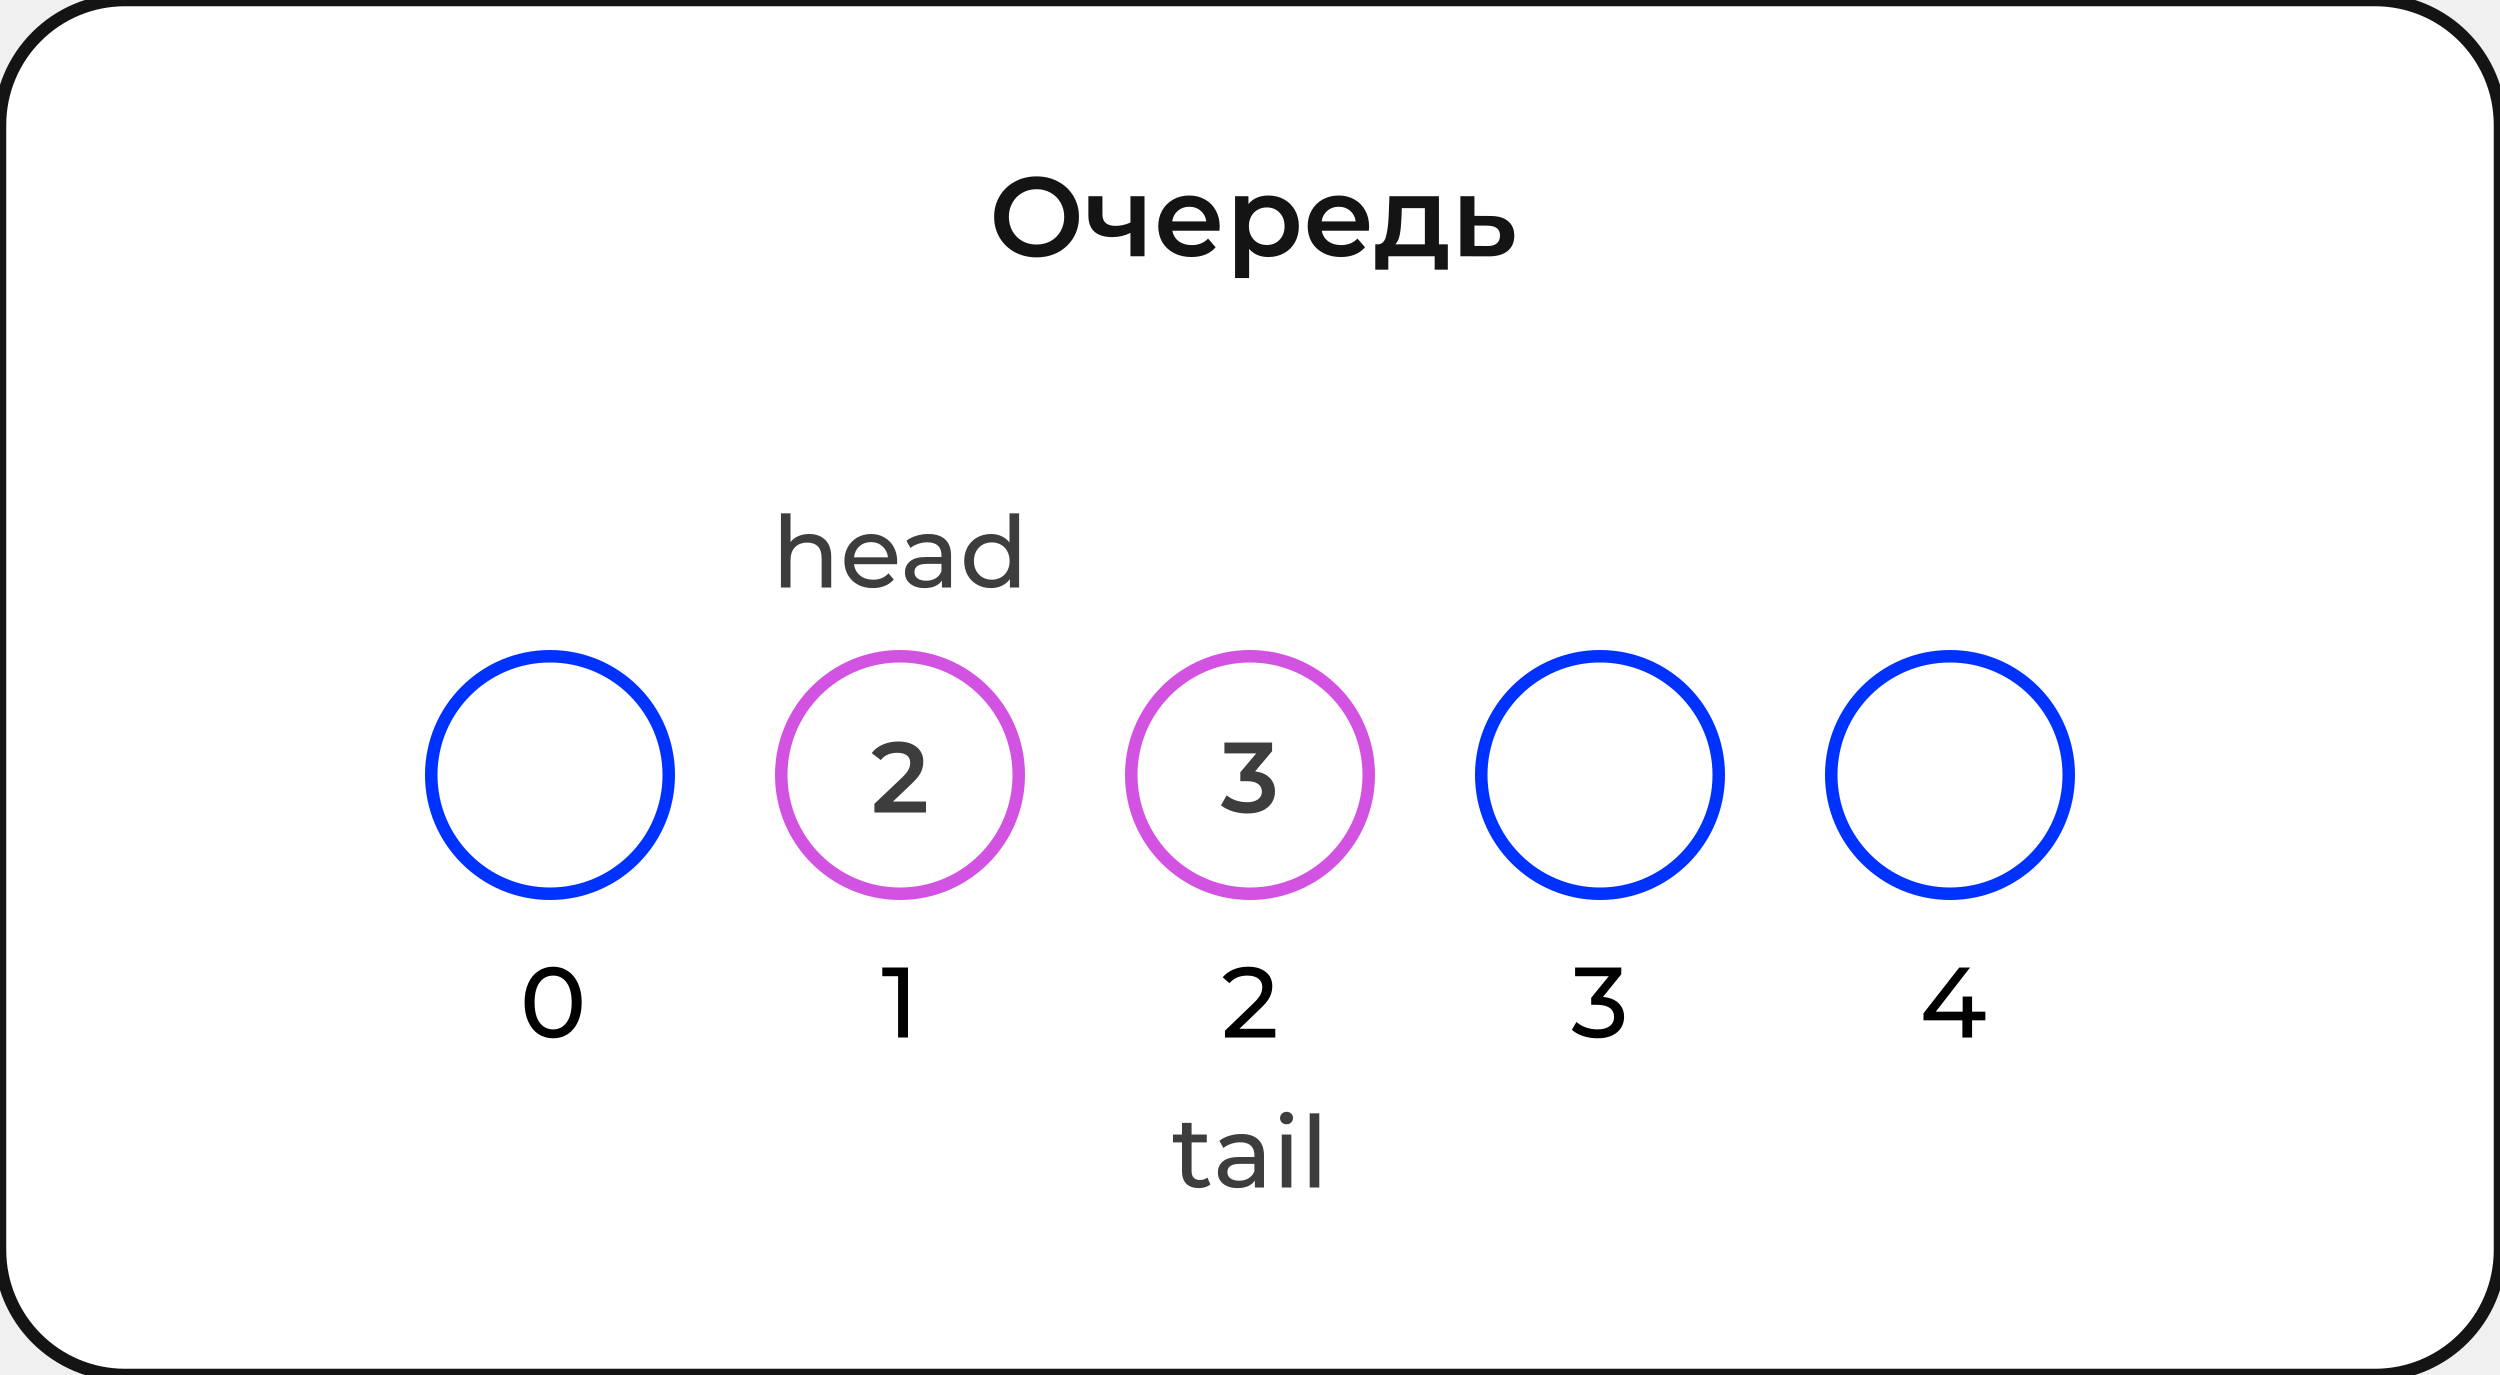
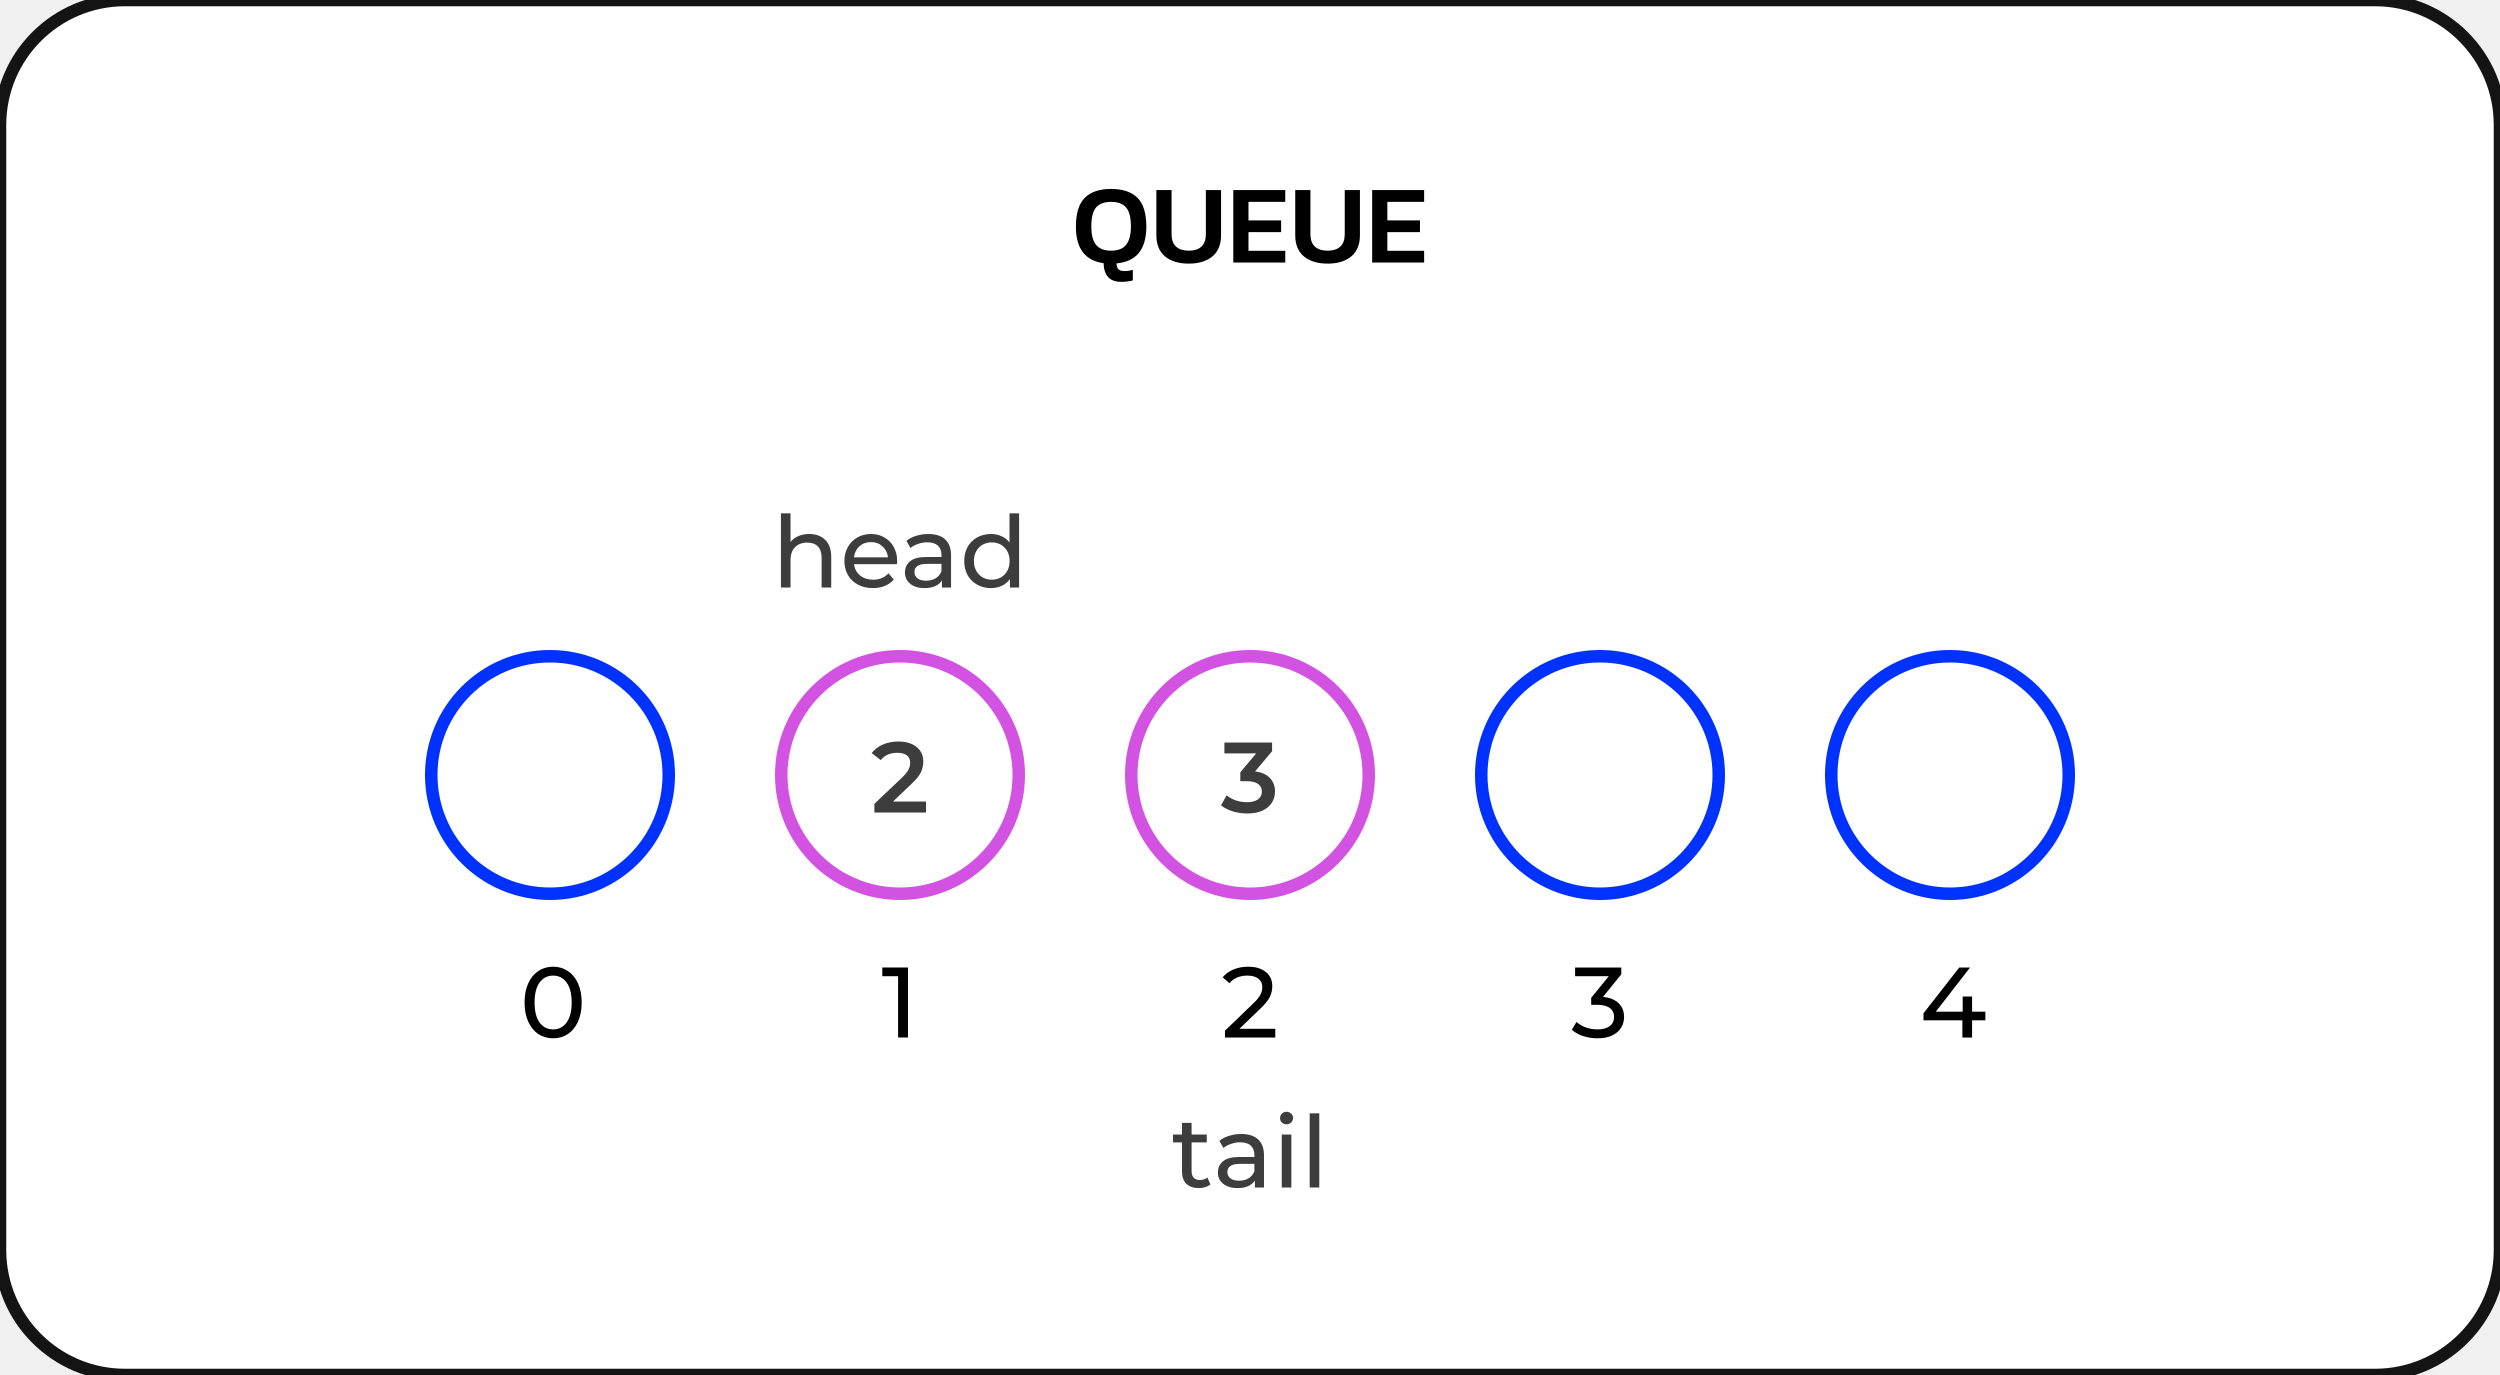
<svg xmlns="http://www.w3.org/2000/svg" width="400" height="220" viewBox="0 0 400 220" fill="none">
-   <path d="M0 20C0 8.954 8.954 0 20 0H380C391.046 0 400 8.954 400 20V200C400 211.046 391.046 220 380 220H20C8.954 220 0 211.046 0 200V20Z" fill="white" />
-   <path d="M165.847 41.18C164.563 41.18 163.405 40.904 162.373 40.352C161.341 39.788 160.531 39.014 159.943 38.03C159.355 37.034 159.061 35.924 159.061 34.7C159.061 33.476 159.355 32.372 159.943 31.388C160.531 30.392 161.341 29.618 162.373 29.066C163.405 28.502 164.563 28.22 165.847 28.22C167.131 28.22 168.289 28.502 169.321 29.066C170.353 29.618 171.163 30.386 171.751 31.37C172.339 32.354 172.633 33.464 172.633 34.7C172.633 35.936 172.339 37.046 171.751 38.03C171.163 39.014 170.353 39.788 169.321 40.352C168.289 40.904 167.131 41.18 165.847 41.18ZM165.847 39.128C166.687 39.128 167.443 38.942 168.115 38.57C168.787 38.186 169.315 37.658 169.699 36.986C170.083 36.302 170.275 35.54 170.275 34.7C170.275 33.86 170.083 33.104 169.699 32.432C169.315 31.748 168.787 31.22 168.115 30.848C167.443 30.464 166.687 30.272 165.847 30.272C165.007 30.272 164.251 30.464 163.579 30.848C162.907 31.22 162.379 31.748 161.995 32.432C161.611 33.104 161.419 33.86 161.419 34.7C161.419 35.54 161.611 36.302 161.995 36.986C162.379 37.658 162.907 38.186 163.579 38.57C164.251 38.942 165.007 39.128 165.847 39.128ZM183.122 31.388V41H180.872V37.274C179.948 37.718 178.982 37.94 177.974 37.94C176.738 37.94 175.79 37.658 175.13 37.094C174.47 36.518 174.14 35.642 174.14 34.466V31.388H176.39V34.322C176.39 34.934 176.57 35.39 176.93 35.69C177.29 35.99 177.8 36.14 178.46 36.14C179.3 36.14 180.104 35.96 180.872 35.6V31.388H183.122ZM195.148 36.248C195.148 36.404 195.136 36.626 195.112 36.914H187.57C187.702 37.622 188.044 38.186 188.596 38.606C189.16 39.014 189.856 39.218 190.684 39.218C191.74 39.218 192.61 38.87 193.294 38.174L194.5 39.56C194.068 40.076 193.522 40.466 192.862 40.73C192.202 40.994 191.458 41.126 190.63 41.126C189.574 41.126 188.644 40.916 187.84 40.496C187.036 40.076 186.412 39.494 185.968 38.75C185.536 37.994 185.32 37.142 185.32 36.194C185.32 35.258 185.53 34.418 185.95 33.674C186.382 32.918 186.976 32.33 187.732 31.91C188.488 31.49 189.34 31.28 190.288 31.28C191.224 31.28 192.058 31.49 192.79 31.91C193.534 32.318 194.11 32.9 194.518 33.656C194.938 34.4 195.148 35.264 195.148 36.248ZM190.288 33.08C189.568 33.08 188.956 33.296 188.452 33.728C187.96 34.148 187.66 34.712 187.552 35.42H193.006C192.91 34.724 192.616 34.16 192.124 33.728C191.632 33.296 191.02 33.08 190.288 33.08ZM202.937 31.28C203.873 31.28 204.707 31.484 205.439 31.892C206.183 32.3 206.765 32.876 207.185 33.62C207.605 34.364 207.815 35.222 207.815 36.194C207.815 37.166 207.605 38.03 207.185 38.786C206.765 39.53 206.183 40.106 205.439 40.514C204.707 40.922 203.873 41.126 202.937 41.126C201.641 41.126 200.615 40.694 199.859 39.83V44.492H197.609V31.388H199.751V32.648C200.123 32.192 200.579 31.85 201.119 31.622C201.671 31.394 202.277 31.28 202.937 31.28ZM202.685 39.2C203.513 39.2 204.191 38.924 204.719 38.372C205.259 37.82 205.529 37.094 205.529 36.194C205.529 35.294 205.259 34.568 204.719 34.016C204.191 33.464 203.513 33.188 202.685 33.188C202.145 33.188 201.659 33.314 201.227 33.566C200.795 33.806 200.453 34.154 200.201 34.61C199.949 35.066 199.823 35.594 199.823 36.194C199.823 36.794 199.949 37.322 200.201 37.778C200.453 38.234 200.795 38.588 201.227 38.84C201.659 39.08 202.145 39.2 202.685 39.2ZM219.054 36.248C219.054 36.404 219.042 36.626 219.018 36.914H211.476C211.608 37.622 211.95 38.186 212.502 38.606C213.066 39.014 213.762 39.218 214.59 39.218C215.646 39.218 216.516 38.87 217.2 38.174L218.406 39.56C217.974 40.076 217.428 40.466 216.768 40.73C216.108 40.994 215.364 41.126 214.536 41.126C213.48 41.126 212.55 40.916 211.746 40.496C210.942 40.076 210.318 39.494 209.874 38.75C209.442 37.994 209.226 37.142 209.226 36.194C209.226 35.258 209.436 34.418 209.856 33.674C210.288 32.918 210.882 32.33 211.638 31.91C212.394 31.49 213.246 31.28 214.194 31.28C215.13 31.28 215.964 31.49 216.696 31.91C217.44 32.318 218.016 32.9 218.424 33.656C218.844 34.4 219.054 35.264 219.054 36.248ZM214.194 33.08C213.474 33.08 212.862 33.296 212.358 33.728C211.866 34.148 211.566 34.712 211.458 35.42H216.912C216.816 34.724 216.522 34.16 216.03 33.728C215.538 33.296 214.926 33.08 214.194 33.08ZM231.652 39.092V43.142H229.546V41H222.13V43.142H220.042V39.092H220.492C221.104 39.068 221.518 38.678 221.734 37.922C221.962 37.154 222.112 36.074 222.184 34.682L222.31 31.388H230.23V39.092H231.652ZM224.236 34.844C224.188 35.948 224.098 36.848 223.966 37.544C223.834 38.24 223.594 38.756 223.246 39.092H227.98V33.296H224.29L224.236 34.844ZM238.485 34.556C239.709 34.556 240.645 34.832 241.293 35.384C241.953 35.936 242.283 36.716 242.283 37.724C242.283 38.78 241.923 39.596 241.203 40.172C240.483 40.748 239.469 41.03 238.161 41.018L233.661 41V31.388H235.911V34.538L238.485 34.556ZM237.963 39.362C238.623 39.374 239.127 39.236 239.475 38.948C239.823 38.66 239.997 38.24 239.997 37.688C239.997 37.148 239.829 36.752 239.493 36.5C239.157 36.248 238.647 36.116 237.963 36.104L235.911 36.086V39.344L237.963 39.362Z" fill="#141414" />
-   <rect x="69" y="105" width="38" height="38" rx="19" stroke="#0032FF" stroke-width="2" />
-   <path d="M88.508 166.128C87.623 166.128 86.833 165.904 86.14 165.456C85.457 164.997 84.919 164.336 84.524 163.472C84.129 162.608 83.932 161.584 83.932 160.4C83.932 159.216 84.129 158.192 84.524 157.328C84.919 156.464 85.457 155.808 86.14 155.36C86.833 154.901 87.623 154.672 88.508 154.672C89.383 154.672 90.161 154.901 90.844 155.36C91.537 155.808 92.081 156.464 92.476 157.328C92.871 158.192 93.068 159.216 93.068 160.4C93.068 161.584 92.871 162.608 92.476 163.472C92.081 164.336 91.537 164.997 90.844 165.456C90.161 165.904 89.383 166.128 88.508 166.128ZM88.508 164.704C89.404 164.704 90.119 164.336 90.652 163.6C91.196 162.864 91.468 161.797 91.468 160.4C91.468 159.003 91.196 157.936 90.652 157.2C90.119 156.464 89.404 156.096 88.508 156.096C87.601 156.096 86.876 156.464 86.332 157.2C85.799 157.936 85.532 159.003 85.532 160.4C85.532 161.797 85.799 162.864 86.332 163.6C86.876 164.336 87.601 164.704 88.508 164.704Z" fill="black" />
-   <path d="M129.476 85.44C130.554 85.44 131.407 85.755 132.036 86.384C132.676 87.003 132.996 87.915 132.996 89.12V94H131.46V89.296C131.46 88.475 131.263 87.856 130.868 87.44C130.474 87.024 129.908 86.816 129.172 86.816C128.34 86.816 127.684 87.061 127.204 87.552C126.724 88.032 126.484 88.725 126.484 89.632V94H124.948V82.128H126.484V86.72C126.804 86.315 127.22 86 127.732 85.776C128.255 85.552 128.836 85.44 129.476 85.44ZM143.55 89.808C143.55 89.925 143.539 90.08 143.518 90.272H136.638C136.734 91.019 137.059 91.621 137.614 92.08C138.179 92.528 138.878 92.752 139.71 92.752C140.723 92.752 141.539 92.411 142.158 91.728L143.006 92.72C142.622 93.168 142.142 93.509 141.566 93.744C141 93.979 140.366 94.096 139.662 94.096C138.766 94.096 137.971 93.915 137.278 93.552C136.584 93.179 136.046 92.661 135.662 92C135.288 91.339 135.102 90.592 135.102 89.76C135.102 88.939 135.283 88.197 135.646 87.536C136.019 86.875 136.526 86.363 137.166 86C137.816 85.627 138.547 85.44 139.358 85.44C140.168 85.44 140.888 85.627 141.518 86C142.158 86.363 142.654 86.875 143.006 87.536C143.368 88.197 143.55 88.955 143.55 89.808ZM139.358 86.736C138.622 86.736 138.003 86.96 137.502 87.408C137.011 87.856 136.723 88.443 136.638 89.168H142.078C141.992 88.453 141.699 87.872 141.198 87.424C140.707 86.965 140.094 86.736 139.358 86.736ZM148.536 85.44C149.71 85.44 150.606 85.728 151.224 86.304C151.854 86.88 152.168 87.739 152.168 88.88V94H150.712V92.88C150.456 93.275 150.088 93.579 149.608 93.792C149.139 93.995 148.579 94.096 147.928 94.096C146.979 94.096 146.216 93.867 145.64 93.408C145.075 92.949 144.792 92.347 144.792 91.6C144.792 90.853 145.064 90.256 145.608 89.808C146.152 89.349 147.016 89.12 148.2 89.12H150.632V88.816C150.632 88.155 150.44 87.648 150.056 87.296C149.672 86.944 149.107 86.768 148.36 86.768C147.859 86.768 147.368 86.853 146.888 87.024C146.408 87.184 146.003 87.403 145.672 87.68L145.032 86.528C145.47 86.176 145.992 85.909 146.6 85.728C147.208 85.536 147.854 85.44 148.536 85.44ZM148.184 92.912C148.771 92.912 149.278 92.784 149.704 92.528C150.131 92.261 150.44 91.888 150.632 91.408V90.224H148.264C146.963 90.224 146.312 90.661 146.312 91.536C146.312 91.963 146.478 92.299 146.808 92.544C147.139 92.789 147.598 92.912 148.184 92.912ZM163.058 82.128V94H161.586V92.656C161.244 93.125 160.812 93.483 160.29 93.728C159.767 93.973 159.191 94.096 158.562 94.096C157.74 94.096 157.004 93.915 156.354 93.552C155.703 93.189 155.191 92.683 154.818 92.032C154.455 91.371 154.274 90.613 154.274 89.76C154.274 88.907 154.455 88.155 154.818 87.504C155.191 86.853 155.703 86.347 156.354 85.984C157.004 85.621 157.74 85.44 158.562 85.44C159.17 85.44 159.73 85.557 160.242 85.792C160.754 86.016 161.18 86.352 161.522 86.8V82.128H163.058ZM158.69 92.752C159.223 92.752 159.708 92.629 160.146 92.384C160.583 92.128 160.924 91.776 161.17 91.328C161.415 90.869 161.538 90.347 161.538 89.76C161.538 89.173 161.415 88.656 161.17 88.208C160.924 87.749 160.583 87.397 160.146 87.152C159.708 86.907 159.223 86.784 158.69 86.784C158.146 86.784 157.655 86.907 157.218 87.152C156.791 87.397 156.45 87.749 156.194 88.208C155.948 88.656 155.826 89.173 155.826 89.76C155.826 90.347 155.948 90.869 156.194 91.328C156.45 91.776 156.791 92.128 157.218 92.384C157.655 92.629 158.146 92.752 158.69 92.752Z" fill="#3D3D3D" />
-   <path d="M148.16 128.24V130H139.904V128.608L144.352 124.384C144.853 123.904 145.189 123.488 145.36 123.136C145.541 122.773 145.632 122.416 145.632 122.064C145.632 121.541 145.456 121.141 145.104 120.864C144.752 120.587 144.234 120.448 143.552 120.448C142.41 120.448 141.536 120.837 140.928 121.616L139.472 120.496C139.909 119.909 140.496 119.456 141.232 119.136C141.978 118.805 142.81 118.64 143.728 118.64C144.944 118.64 145.914 118.928 146.64 119.504C147.365 120.08 147.728 120.864 147.728 121.856C147.728 122.464 147.6 123.035 147.344 123.568C147.088 124.101 146.597 124.709 145.872 125.392L142.88 128.24H148.16Z" fill="#3D3D3D" />
-   <rect x="125" y="105" width="38" height="38" rx="19" stroke="#D252E1" stroke-width="2" />
-   <path d="M145.279 154.8V166H143.695V156.192H141.167V154.8H145.279Z" fill="black" />
-   <path d="M200.816 123.424C201.85 123.552 202.64 123.904 203.184 124.48C203.728 125.056 204 125.776 204 126.64C204 127.291 203.834 127.883 203.504 128.416C203.173 128.949 202.672 129.376 202 129.696C201.338 130.005 200.528 130.16 199.568 130.16C198.768 130.16 197.994 130.048 197.248 129.824C196.512 129.589 195.882 129.269 195.36 128.864L196.256 127.248C196.661 127.589 197.152 127.861 197.728 128.064C198.314 128.256 198.917 128.352 199.536 128.352C200.272 128.352 200.848 128.203 201.264 127.904C201.69 127.595 201.904 127.179 201.904 126.656C201.904 126.133 201.701 125.728 201.296 125.44C200.901 125.141 200.293 124.992 199.472 124.992H198.448V123.568L200.992 120.544H195.904V118.8H203.536V120.192L200.816 123.424Z" fill="#3D3D3D" />
-   <rect x="181" y="105" width="38" height="38" rx="19" stroke="#D252E1" stroke-width="2" />
-   <path d="M204.046 164.608V166H195.998V164.912L200.558 160.512C201.113 159.979 201.486 159.52 201.678 159.136C201.87 158.741 201.966 158.347 201.966 157.952C201.966 157.365 201.758 156.912 201.342 156.592C200.937 156.261 200.35 156.096 199.582 156.096C198.345 156.096 197.39 156.501 196.718 157.312L195.63 156.368C196.068 155.835 196.638 155.419 197.342 155.12C198.057 154.821 198.852 154.672 199.726 154.672C200.9 154.672 201.833 154.955 202.526 155.52C203.22 156.075 203.566 156.832 203.566 157.792C203.566 158.389 203.438 158.955 203.182 159.488C202.926 160.021 202.441 160.629 201.726 161.312L198.302 164.608H204.046Z" fill="black" />
-   <path d="M193.662 189.504C193.438 189.696 193.16 189.845 192.83 189.952C192.499 190.048 192.158 190.096 191.806 190.096C190.952 190.096 190.291 189.867 189.822 189.408C189.352 188.949 189.118 188.293 189.118 187.44V182.784H187.678V181.52H189.118V179.664H190.654V181.52H193.086V182.784H190.654V187.376C190.654 187.835 190.766 188.187 190.99 188.432C191.224 188.677 191.555 188.8 191.982 188.8C192.451 188.8 192.851 188.667 193.182 188.4L193.662 189.504ZM198.607 181.44C199.78 181.44 200.676 181.728 201.295 182.304C201.924 182.88 202.239 183.739 202.239 184.88V190H200.783V188.88C200.527 189.275 200.159 189.579 199.679 189.792C199.209 189.995 198.649 190.096 197.999 190.096C197.049 190.096 196.287 189.867 195.711 189.408C195.145 188.949 194.863 188.347 194.863 187.6C194.863 186.853 195.135 186.256 195.679 185.808C196.223 185.349 197.087 185.12 198.271 185.12H200.703V184.816C200.703 184.155 200.511 183.648 200.127 183.296C199.743 182.944 199.177 182.768 198.431 182.768C197.929 182.768 197.439 182.853 196.959 183.024C196.479 183.184 196.073 183.403 195.743 183.68L195.103 182.528C195.54 182.176 196.063 181.909 196.671 181.728C197.279 181.536 197.924 181.44 198.607 181.44ZM198.255 188.912C198.841 188.912 199.348 188.784 199.775 188.528C200.201 188.261 200.511 187.888 200.703 187.408V186.224H198.335C197.033 186.224 196.383 186.661 196.383 187.536C196.383 187.963 196.548 188.299 196.879 188.544C197.209 188.789 197.668 188.912 198.255 188.912ZM205.081 181.52H206.617V190H205.081V181.52ZM205.849 179.888C205.55 179.888 205.3 179.792 205.097 179.6C204.905 179.408 204.809 179.173 204.809 178.896C204.809 178.619 204.905 178.384 205.097 178.192C205.3 177.989 205.55 177.888 205.849 177.888C206.148 177.888 206.393 177.984 206.585 178.176C206.788 178.357 206.889 178.587 206.889 178.864C206.889 179.152 206.788 179.397 206.585 179.6C206.393 179.792 206.148 179.888 205.849 179.888ZM209.55 178.128H211.086V190H209.55V178.128Z" fill="#3D3D3D" />
-   <rect x="237" y="105" width="38" height="38" rx="19" stroke="#0032FF" stroke-width="2" />
-   <path d="M256.478 159.504C257.577 159.611 258.414 159.952 258.99 160.528C259.566 161.093 259.854 161.819 259.854 162.704C259.854 163.344 259.694 163.925 259.374 164.448C259.054 164.96 258.574 165.371 257.934 165.68C257.305 165.979 256.531 166.128 255.614 166.128C254.814 166.128 254.046 166.011 253.31 165.776C252.574 165.531 251.971 165.195 251.502 164.768L252.238 163.504C252.622 163.867 253.113 164.16 253.71 164.384C254.307 164.597 254.942 164.704 255.614 164.704C256.446 164.704 257.091 164.528 257.55 164.176C258.019 163.824 258.254 163.339 258.254 162.72C258.254 162.101 258.025 161.621 257.566 161.28C257.107 160.939 256.414 160.768 255.486 160.768H254.59V159.648L257.406 156.192H252.014V154.8H259.406V155.888L256.478 159.504Z" fill="black" />
-   <rect x="293" y="105" width="38" height="38" rx="19" stroke="#0032FF" stroke-width="2" />
-   <path d="M317.66 163.248H315.532V166H313.98V163.248H307.756V162.128L313.484 154.8H315.212L309.724 161.872H314.028V159.44H315.532V161.872H317.66V163.248Z" fill="black" />
-   <path d="M20 1H380V-1H20V1ZM399 20V200H401V20H399ZM380 219H20V221H380V219ZM1 200V20H-1V200H1ZM20 219C9.507 219 1 210.493 1 200H-1C-1 211.598 8.402 221 20 221V219ZM399 200C399 210.493 390.493 219 380 219V221C391.598 221 401 211.598 401 200H399ZM380 1C390.493 1 399 9.507 399 20H401C401 8.402 391.598 -1 380 -1V1ZM20 -1C8.402 -1 -1 8.402 -1 20H1C1 9.507 9.507 1 20 1V-1Z" fill="#141414" />
+   <g clip-path="url(#clip0_1_140)">
+     <path d="M0 20C0 8.954 8.954 0 20 0H380C391.046 0 400 8.954 400 20V200C400 211.046 391.046 220 380 220H20C8.954 220 0 211.046 0 200V20Z" fill="white" />
+     <path d="M107 124C107 113.507 98.493 105 88 105C77.507 105 69 113.507 69 124C69 134.493 77.507 143 88 143C98.493 143 107 134.493 107 124Z" stroke="#0032FF" stroke-width="2" />
+     <path d="M88.508 166.128C87.623 166.128 86.833 165.904 86.14 165.456C85.457 164.997 84.919 164.336 84.524 163.472C84.129 162.608 83.932 161.584 83.932 160.4C83.932 159.216 84.129 158.192 84.524 157.328C84.919 156.464 85.457 155.808 86.14 155.36C86.833 154.901 87.623 154.672 88.508 154.672C89.383 154.672 90.161 154.901 90.844 155.36C91.537 155.808 92.081 156.464 92.476 157.328C92.871 158.192 93.068 159.216 93.068 160.4C93.068 161.584 92.871 162.608 92.476 163.472C92.081 164.336 91.537 164.997 90.844 165.456C90.161 165.904 89.383 166.128 88.508 166.128ZM88.508 164.704C89.404 164.704 90.119 164.336 90.652 163.6C91.196 162.864 91.468 161.797 91.468 160.4C91.468 159.003 91.196 157.936 90.652 157.2C90.119 156.464 89.404 156.096 88.508 156.096C87.601 156.096 86.876 156.464 86.332 157.2C85.799 157.936 85.532 159.003 85.532 160.4C85.532 161.797 85.799 162.864 86.332 163.6C86.876 164.336 87.601 164.704 88.508 164.704Z" fill="black" />
+     <path d="M129.476 85.44C130.554 85.44 131.407 85.755 132.036 86.384C132.676 87.003 132.996 87.915 132.996 89.12V94H131.46V89.296C131.46 88.475 131.263 87.856 130.868 87.44C130.474 87.024 129.908 86.816 129.172 86.816C128.34 86.816 127.684 87.061 127.204 87.552C126.724 88.032 126.484 88.725 126.484 89.632V94H124.948V82.128H126.484V86.72C126.804 86.315 127.22 86 127.732 85.776C128.255 85.552 128.836 85.44 129.476 85.44ZM143.55 89.808C143.55 89.925 143.539 90.08 143.518 90.272H136.638C136.734 91.019 137.059 91.621 137.614 92.08C138.179 92.528 138.878 92.752 139.71 92.752C140.723 92.752 141.539 92.411 142.158 91.728L143.006 92.72C142.622 93.168 142.142 93.509 141.566 93.744C141 93.979 140.366 94.096 139.662 94.096C138.766 94.096 137.971 93.915 137.278 93.552C136.584 93.179 136.046 92.661 135.662 92C135.288 91.339 135.102 90.592 135.102 89.76C135.102 88.939 135.283 88.197 135.646 87.536C136.019 86.875 136.526 86.363 137.166 86C137.816 85.627 138.547 85.44 139.358 85.44C140.168 85.44 140.888 85.627 141.518 86C142.158 86.363 142.654 86.875 143.006 87.536C143.368 88.197 143.55 88.955 143.55 89.808ZM139.358 86.736C138.622 86.736 138.003 86.96 137.502 87.408C137.011 87.856 136.723 88.443 136.638 89.168H142.078C141.992 88.453 141.699 87.872 141.198 87.424C140.707 86.965 140.094 86.736 139.358 86.736ZM148.536 85.44C149.71 85.44 150.606 85.728 151.224 86.304C151.854 86.88 152.168 87.739 152.168 88.88V94H150.712V92.88C150.456 93.275 150.088 93.579 149.608 93.792C149.139 93.995 148.579 94.096 147.928 94.096C146.979 94.096 146.216 93.867 145.64 93.408C145.075 92.949 144.792 92.347 144.792 91.6C144.792 90.853 145.064 90.256 145.608 89.808C146.152 89.349 147.016 89.12 148.2 89.12H150.632V88.816C150.632 88.155 150.44 87.648 150.056 87.296C149.672 86.944 149.107 86.768 148.36 86.768C147.859 86.768 147.368 86.853 146.888 87.024C146.408 87.184 146.003 87.403 145.672 87.68L145.032 86.528C145.47 86.176 145.992 85.909 146.6 85.728C147.208 85.536 147.854 85.44 148.536 85.44ZM148.184 92.912C148.771 92.912 149.278 92.784 149.704 92.528C150.131 92.261 150.44 91.888 150.632 91.408V90.224H148.264C146.963 90.224 146.312 90.661 146.312 91.536C146.312 91.963 146.478 92.299 146.808 92.544C147.139 92.789 147.598 92.912 148.184 92.912ZM163.058 82.128V94H161.586V92.656C161.244 93.125 160.812 93.483 160.29 93.728C159.767 93.973 159.191 94.096 158.562 94.096C157.74 94.096 157.004 93.915 156.354 93.552C155.703 93.189 155.191 92.683 154.818 92.032C154.455 91.371 154.274 90.613 154.274 89.76C154.274 88.907 154.455 88.155 154.818 87.504C155.191 86.853 155.703 86.347 156.354 85.984C157.004 85.621 157.74 85.44 158.562 85.44C159.17 85.44 159.73 85.557 160.242 85.792C160.754 86.016 161.18 86.352 161.522 86.8V82.128H163.058ZM158.69 92.752C159.223 92.752 159.708 92.629 160.146 92.384C160.583 92.128 160.924 91.776 161.17 91.328C161.415 90.869 161.538 90.347 161.538 89.76C161.538 89.173 161.415 88.656 161.17 88.208C160.924 87.749 160.583 87.397 160.146 87.152C159.708 86.907 159.223 86.784 158.69 86.784C158.146 86.784 157.655 86.907 157.218 87.152C156.791 87.397 156.45 87.749 156.194 88.208C155.948 88.656 155.826 89.173 155.826 89.76C155.826 90.347 155.948 90.869 156.194 91.328C156.45 91.776 156.791 92.128 157.218 92.384C157.655 92.629 158.146 92.752 158.69 92.752Z" fill="#3D3D3D" />
+     <path d="M148.16 128.24V130H139.904V128.608L144.352 124.384C144.853 123.904 145.189 123.488 145.36 123.136C145.541 122.773 145.632 122.416 145.632 122.064C145.632 121.541 145.456 121.141 145.104 120.864C144.752 120.587 144.234 120.448 143.552 120.448C142.41 120.448 141.536 120.837 140.928 121.616L139.472 120.496C139.909 119.909 140.496 119.456 141.232 119.136C141.978 118.805 142.81 118.64 143.728 118.64C144.944 118.64 145.914 118.928 146.64 119.504C147.365 120.08 147.728 120.864 147.728 121.856C147.728 122.464 147.6 123.035 147.344 123.568C147.088 124.101 146.597 124.709 145.872 125.392L142.88 128.24H148.16Z" fill="#3D3D3D" />
+     <path d="M163 124C163 113.507 154.493 105 144 105C133.507 105 125 113.507 125 124C125 134.493 133.507 143 144 143C154.493 143 163 134.493 163 124Z" stroke="#D252E1" stroke-width="2" />
+     <path d="M145.279 154.8V166H143.695V156.192H141.167V154.8H145.279Z" fill="black" />
+     <path d="M200.816 123.424C201.85 123.552 202.64 123.904 203.184 124.48C203.728 125.056 204 125.776 204 126.64C204 127.291 203.834 127.883 203.504 128.416C203.173 128.949 202.672 129.376 202 129.696C201.338 130.005 200.528 130.16 199.568 130.16C198.768 130.16 197.994 130.048 197.248 129.824C196.512 129.589 195.882 129.269 195.36 128.864L196.256 127.248C196.661 127.589 197.152 127.861 197.728 128.064C198.314 128.256 198.917 128.352 199.536 128.352C200.272 128.352 200.848 128.203 201.264 127.904C201.69 127.595 201.904 127.179 201.904 126.656C201.904 126.133 201.701 125.728 201.296 125.44C200.901 125.141 200.293 124.992 199.472 124.992H198.448V123.568L200.992 120.544H195.904V118.8H203.536V120.192L200.816 123.424Z" fill="#3D3D3D" />
+     <path d="M219 124C219 113.507 210.493 105 200 105C189.507 105 181 113.507 181 124C181 134.493 189.507 143 200 143C210.493 143 219 134.493 219 124Z" stroke="#D252E1" stroke-width="2" />
+     <path d="M204.046 164.608V166H195.998V164.912L200.558 160.512C201.113 159.979 201.486 159.52 201.678 159.136C201.87 158.741 201.966 158.347 201.966 157.952C201.966 157.365 201.758 156.912 201.342 156.592C200.937 156.261 200.35 156.096 199.582 156.096C198.345 156.096 197.39 156.501 196.718 157.312L195.63 156.368C196.068 155.835 196.638 155.419 197.342 155.12C198.057 154.821 198.852 154.672 199.726 154.672C200.9 154.672 201.833 154.955 202.526 155.52C203.22 156.075 203.566 156.832 203.566 157.792C203.566 158.389 203.438 158.955 203.182 159.488C202.926 160.021 202.441 160.629 201.726 161.312L198.302 164.608H204.046Z" fill="black" />
+     <path d="M193.662 189.504C193.438 189.696 193.16 189.845 192.83 189.952C192.499 190.048 192.158 190.096 191.806 190.096C190.952 190.096 190.291 189.867 189.822 189.408C189.352 188.949 189.118 188.293 189.118 187.44V182.784H187.678V181.52H189.118V179.664H190.654V181.52H193.086V182.784H190.654V187.376C190.654 187.835 190.766 188.187 190.99 188.432C191.224 188.677 191.555 188.8 191.982 188.8C192.451 188.8 192.851 188.667 193.182 188.4L193.662 189.504ZM198.607 181.44C199.78 181.44 200.676 181.728 201.295 182.304C201.924 182.88 202.239 183.739 202.239 184.88V190H200.783V188.88C200.527 189.275 200.159 189.579 199.679 189.792C199.209 189.995 198.649 190.096 197.999 190.096C197.049 190.096 196.287 189.867 195.711 189.408C195.145 188.949 194.863 188.347 194.863 187.6C194.863 186.853 195.135 186.256 195.679 185.808C196.223 185.349 197.087 185.12 198.271 185.12H200.703V184.816C200.703 184.155 200.511 183.648 200.127 183.296C199.743 182.944 199.177 182.768 198.431 182.768C197.929 182.768 197.439 182.853 196.959 183.024C196.479 183.184 196.073 183.403 195.743 183.68L195.103 182.528C195.54 182.176 196.063 181.909 196.671 181.728C197.279 181.536 197.924 181.44 198.607 181.44ZM198.255 188.912C198.841 188.912 199.348 188.784 199.775 188.528C200.201 188.261 200.511 187.888 200.703 187.408V186.224H198.335C197.033 186.224 196.383 186.661 196.383 187.536C196.383 187.963 196.548 188.299 196.879 188.544C197.209 188.789 197.668 188.912 198.255 188.912ZM205.081 181.52H206.617V190H205.081V181.52ZM205.849 179.888C205.55 179.888 205.3 179.792 205.097 179.6C204.905 179.408 204.809 179.173 204.809 178.896C204.809 178.619 204.905 178.384 205.097 178.192C205.3 177.989 205.55 177.888 205.849 177.888C206.148 177.888 206.393 177.984 206.585 178.176C206.788 178.357 206.889 178.587 206.889 178.864C206.889 179.152 206.788 179.397 206.585 179.6C206.393 179.792 206.148 179.888 205.849 179.888ZM209.55 178.128H211.086V190H209.55V178.128Z" fill="#3D3D3D" />
+     <path d="M275 124C275 113.507 266.493 105 256 105C245.507 105 237 113.507 237 124C237 134.493 245.507 143 256 143C266.493 143 275 134.493 275 124Z" stroke="#0032FF" stroke-width="2" />
+     <path d="M256.478 159.504C257.577 159.611 258.414 159.952 258.99 160.528C259.566 161.093 259.854 161.819 259.854 162.704C259.854 163.344 259.694 163.925 259.374 164.448C259.054 164.96 258.574 165.371 257.934 165.68C257.305 165.979 256.531 166.128 255.614 166.128C254.814 166.128 254.046 166.011 253.31 165.776C252.574 165.531 251.971 165.195 251.502 164.768L252.238 163.504C252.622 163.867 253.113 164.16 253.71 164.384C254.307 164.597 254.942 164.704 255.614 164.704C256.446 164.704 257.091 164.528 257.55 164.176C258.019 163.824 258.254 163.339 258.254 162.72C258.254 162.101 258.025 161.621 257.566 161.28C257.107 160.939 256.414 160.768 255.486 160.768H254.59V159.648L257.406 156.192H252.014V154.8H259.406V155.888L256.478 159.504Z" fill="black" />
+     <path d="M331 124C331 113.507 322.493 105 312 105C301.507 105 293 113.507 293 124C293 134.493 301.507 143 312 143C322.493 143 331 134.493 331 124Z" stroke="#0032FF" stroke-width="2" />
+     <path d="M317.66 163.248H315.532V166H313.98V163.248H307.756V162.128L313.484 154.8H315.212L309.724 161.872H314.028V159.44H315.532V161.872H317.66V163.248Z" fill="black" />
+     <path d="M20 1H380V-1H20V1ZM399 20V200H401V20H399ZM380 219H20V221H380V219ZM1 200V20H-1V200H1ZM20 219C9.507 219 1 210.493 1 200H-1C-1 211.598 8.402 221 20 221V219ZM399 200C399 210.493 390.493 219 380 219V221C391.598 221 401 211.598 401 200H399ZM380 1C390.493 1 399 9.507 399 20H401C401 8.402 391.598 -1 380 -1V1ZM20 -1C8.402 -1 -1 8.402 -1 20H1C1 9.507 9.507 1 20 1V-1Z" fill="#141414" />
+     <path d="M179.417 45.096C178.457 45.096 177.749 44.838 177.293 44.322C176.837 43.806 176.597 43.068 176.573 42.108C173.621 41.712 172.145 39.762 172.145 36.258C172.145 34.134 172.619 32.598 173.567 31.65C174.515 30.702 175.919 30.228 177.779 30.228C179.639 30.228 181.043 30.702 181.991 31.65C182.939 32.598 183.413 34.134 183.413 36.258C183.413 39.894 181.823 41.856 178.643 42.144C178.667 42.624 178.781 42.948 178.985 43.116C179.201 43.284 179.531 43.368 179.975 43.368C180.179 43.368 180.395 43.35 180.623 43.314C180.851 43.278 181.061 43.23 181.253 43.17V44.862C181.049 44.922 180.779 44.976 180.443 45.024C180.107 45.072 179.765 45.096 179.417 45.096ZM177.779 40.11C178.871 40.11 179.669 39.798 180.173 39.174C180.689 38.538 180.947 37.566 180.947 36.258C180.947 34.806 180.689 33.786 180.173 33.198C179.669 32.598 178.871 32.298 177.779 32.298C176.687 32.298 175.883 32.598 175.367 33.198C174.863 33.786 174.611 34.806 174.611 36.258C174.611 37.566 174.863 38.538 175.367 39.174C175.883 39.798 176.687 40.11 177.779 40.11ZM190.203 42.18C188.607 42.18 187.341 41.796 186.405 41.028C185.481 40.248 185.019 39.12 185.019 37.644V30.408H187.449V37.464C187.449 38.352 187.689 39.018 188.169 39.462C188.649 39.894 189.327 40.11 190.203 40.11C191.079 40.11 191.751 39.894 192.219 39.462C192.699 39.018 192.939 38.352 192.939 37.464V30.408H195.369V37.644C195.369 39.12 194.907 40.248 193.983 41.028C193.059 41.796 191.799 42.18 190.203 42.18ZM197.326 42V30.408H205.642V32.298H199.756V35.268H204.976V37.14H199.756V40.128H205.642V42H197.326ZM212.422 42.18C210.826 42.18 209.56 41.796 208.624 41.028C207.7 40.248 207.238 39.12 207.238 37.644V30.408H209.668V37.464C209.668 38.352 209.908 39.018 210.388 39.462C210.868 39.894 211.546 40.11 212.422 40.11C213.298 40.11 213.97 39.894 214.438 39.462C214.918 39.018 215.158 38.352 215.158 37.464V30.408H217.588V37.644C217.588 39.12 217.126 40.248 216.202 41.028C215.278 41.796 214.018 42.18 212.422 42.18ZM219.545 42V30.408H227.861V32.298H221.975V35.268H227.195V37.14H221.975V40.128H227.861V42H219.545Z" fill="black" />
+   </g>
+   <defs>
+     <clipPath id="clip0_1_140">
+       <rect width="400" height="220" fill="white" />
+     </clipPath>
+   </defs>
</svg>
